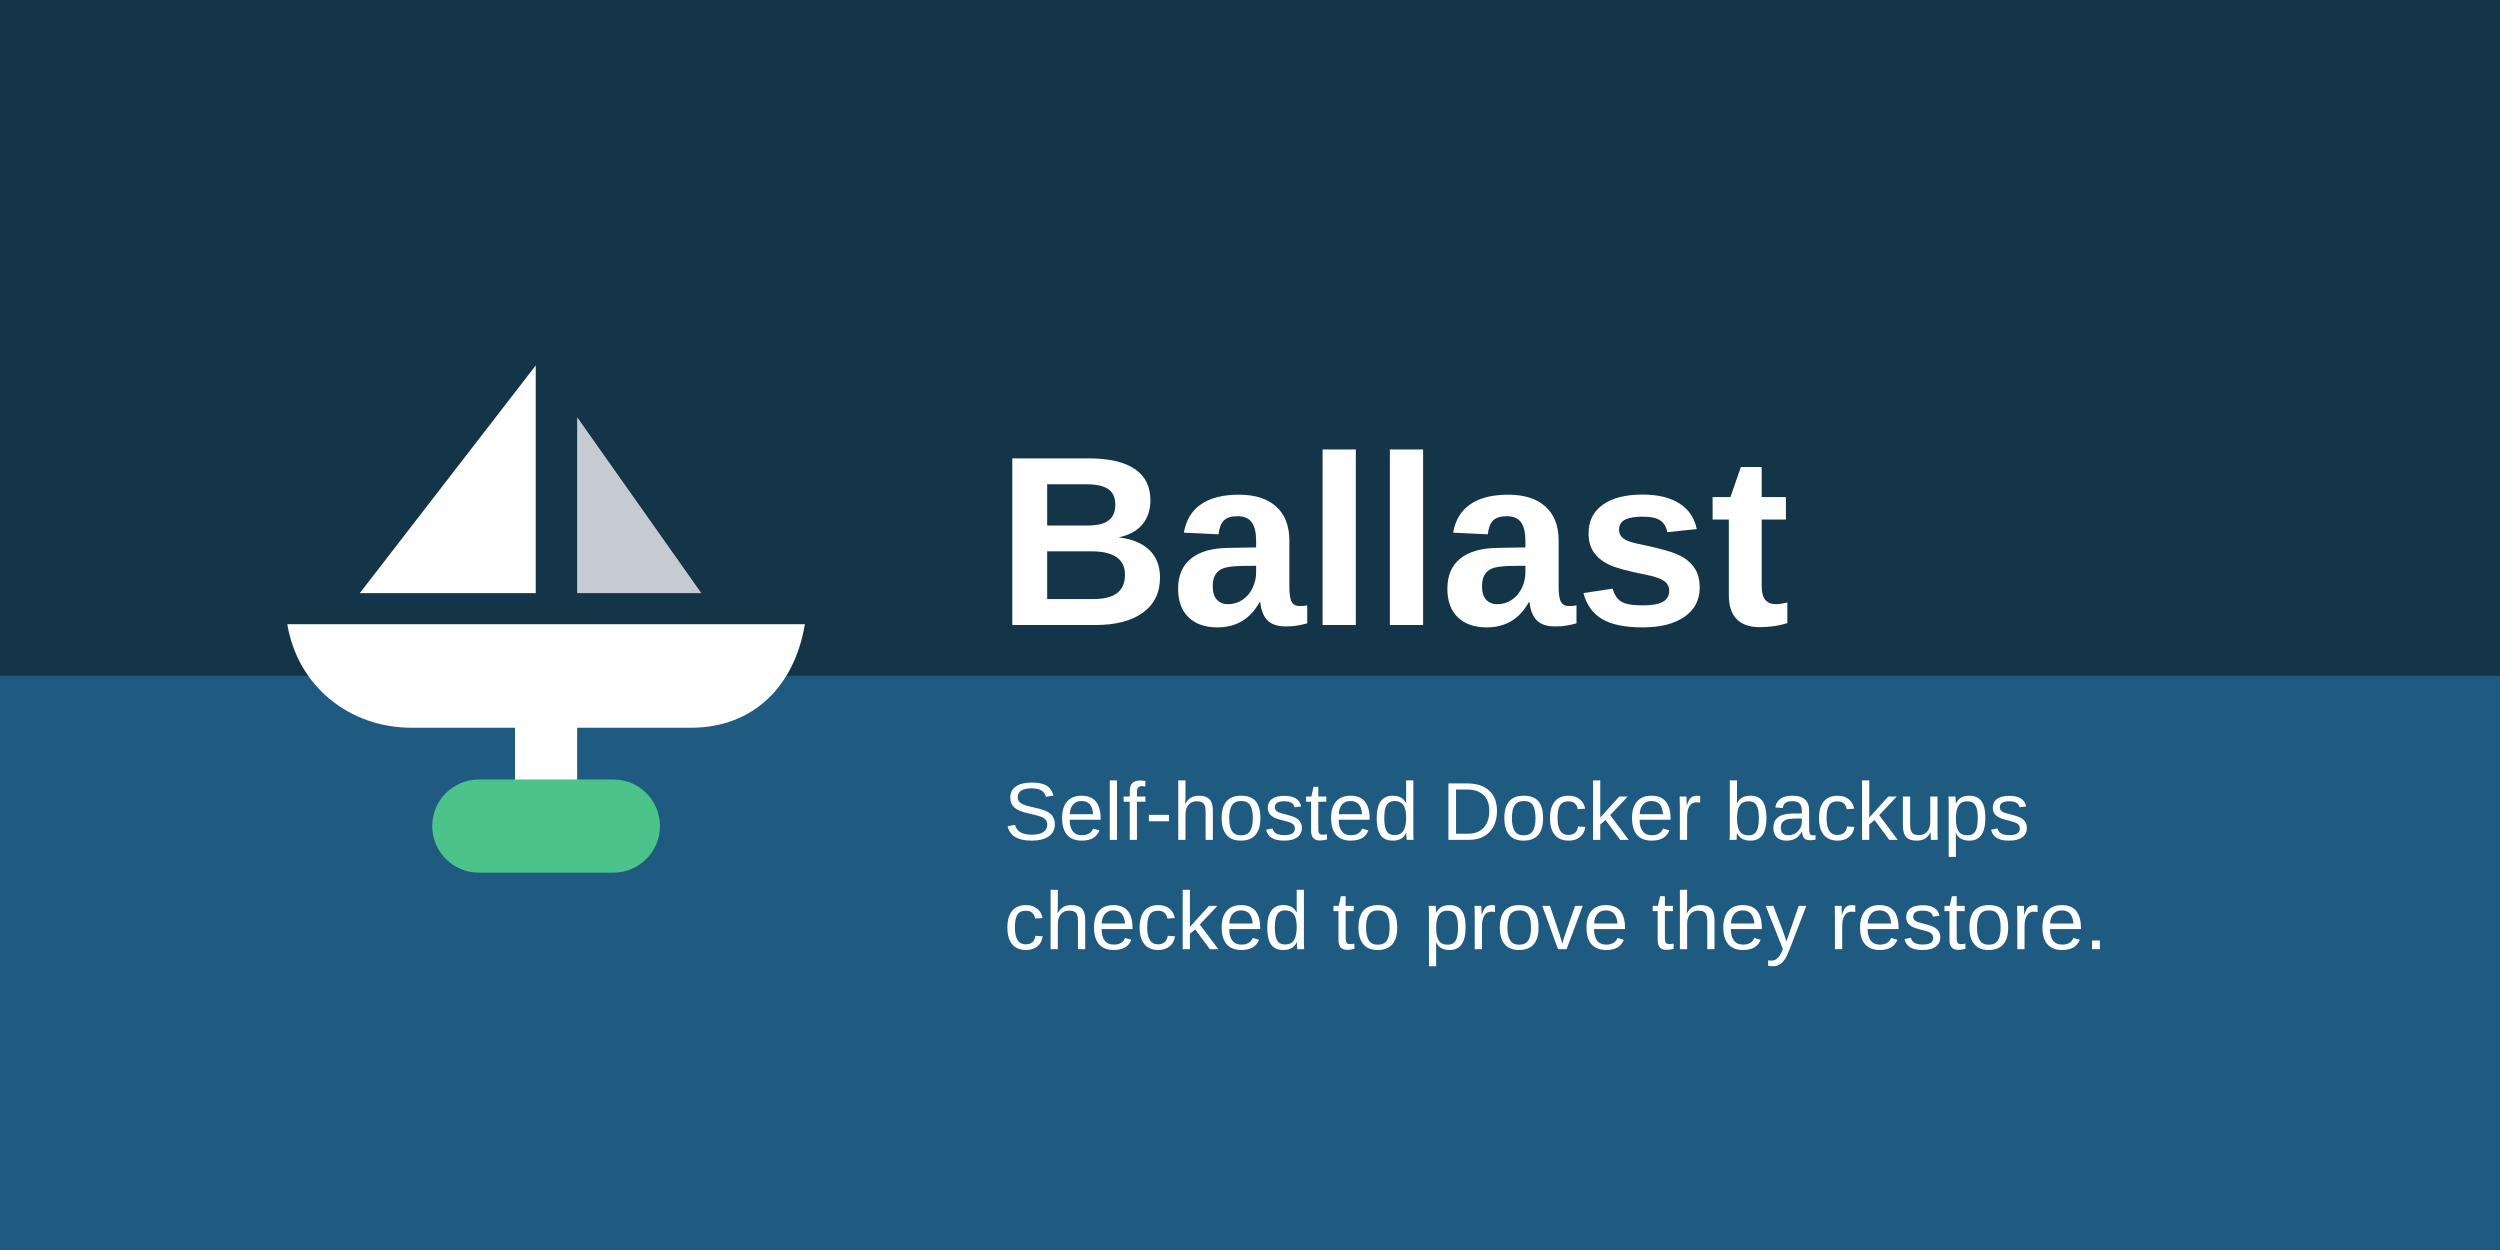
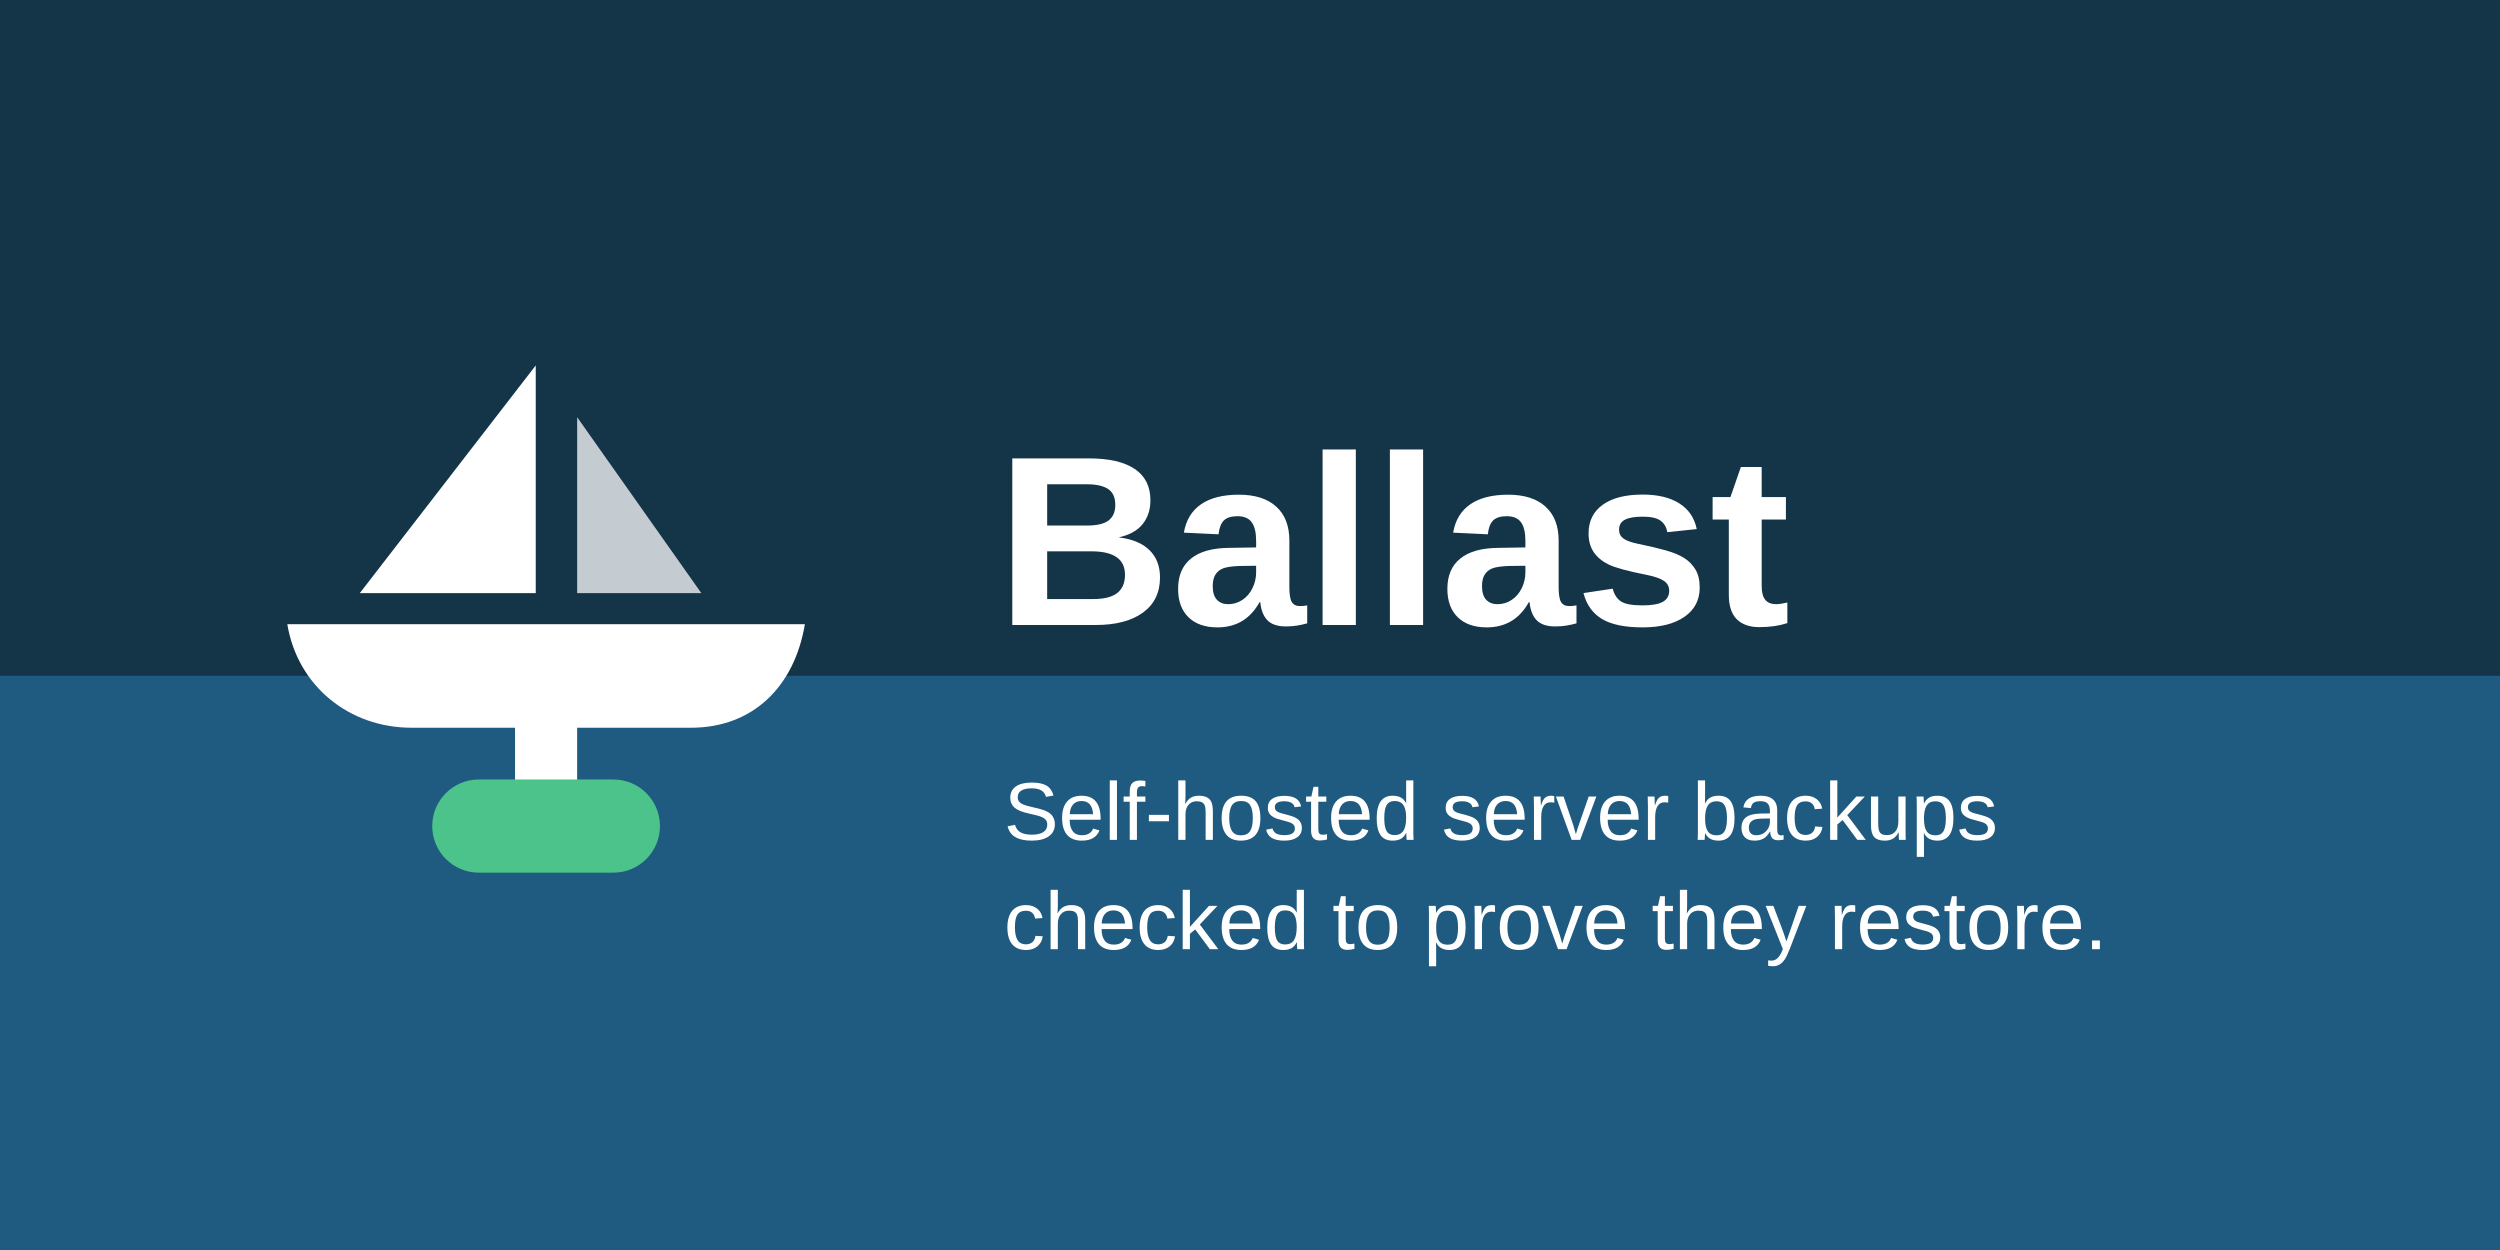
<svg xmlns="http://www.w3.org/2000/svg" width="1280" height="640" viewBox="0 0 1280 640">
  <rect width="1280" height="640" fill="#143448" />
  <rect y="346" width="1280" height="294" fill="#1f5a80" />
  <g transform="translate(110 150) scale(5.3)">
    <path d="M31 7v22H14Z" fill="#fff" />
    <path d="M35 12v17h12Z" fill="#fff" opacity=".75" />
    <path d="M7 32h50c-1 6-5 10-11 10H19C13 42 8 38 7 32Z" fill="#fff" />
    <path d="M29 41h6v9h-6Z" fill="#fff" />
    <rect x="21" y="47" width="22" height="9" rx="4.5" fill="#4cc38a" />
  </g>
  <text x="510" y="320" font-family="Liberation Sans, Arial, Helvetica, sans-serif" font-weight="700" font-size="124" fill="#fff">Ballast</text>
-   <text x="514" y="430" font-family="Liberation Sans, Arial, Helvetica, sans-serif" font-size="42" fill="#fff">Self-hosted Docker backups</text>
+   <text x="514" y="430" font-family="Liberation Sans, Arial, Helvetica, sans-serif" font-size="42" fill="#fff">Self-hosted server backups</text>
  <text x="514" y="486" font-family="Liberation Sans, Arial, Helvetica, sans-serif" font-size="42" fill="#fff">checked to prove they restore.</text>
</svg>
